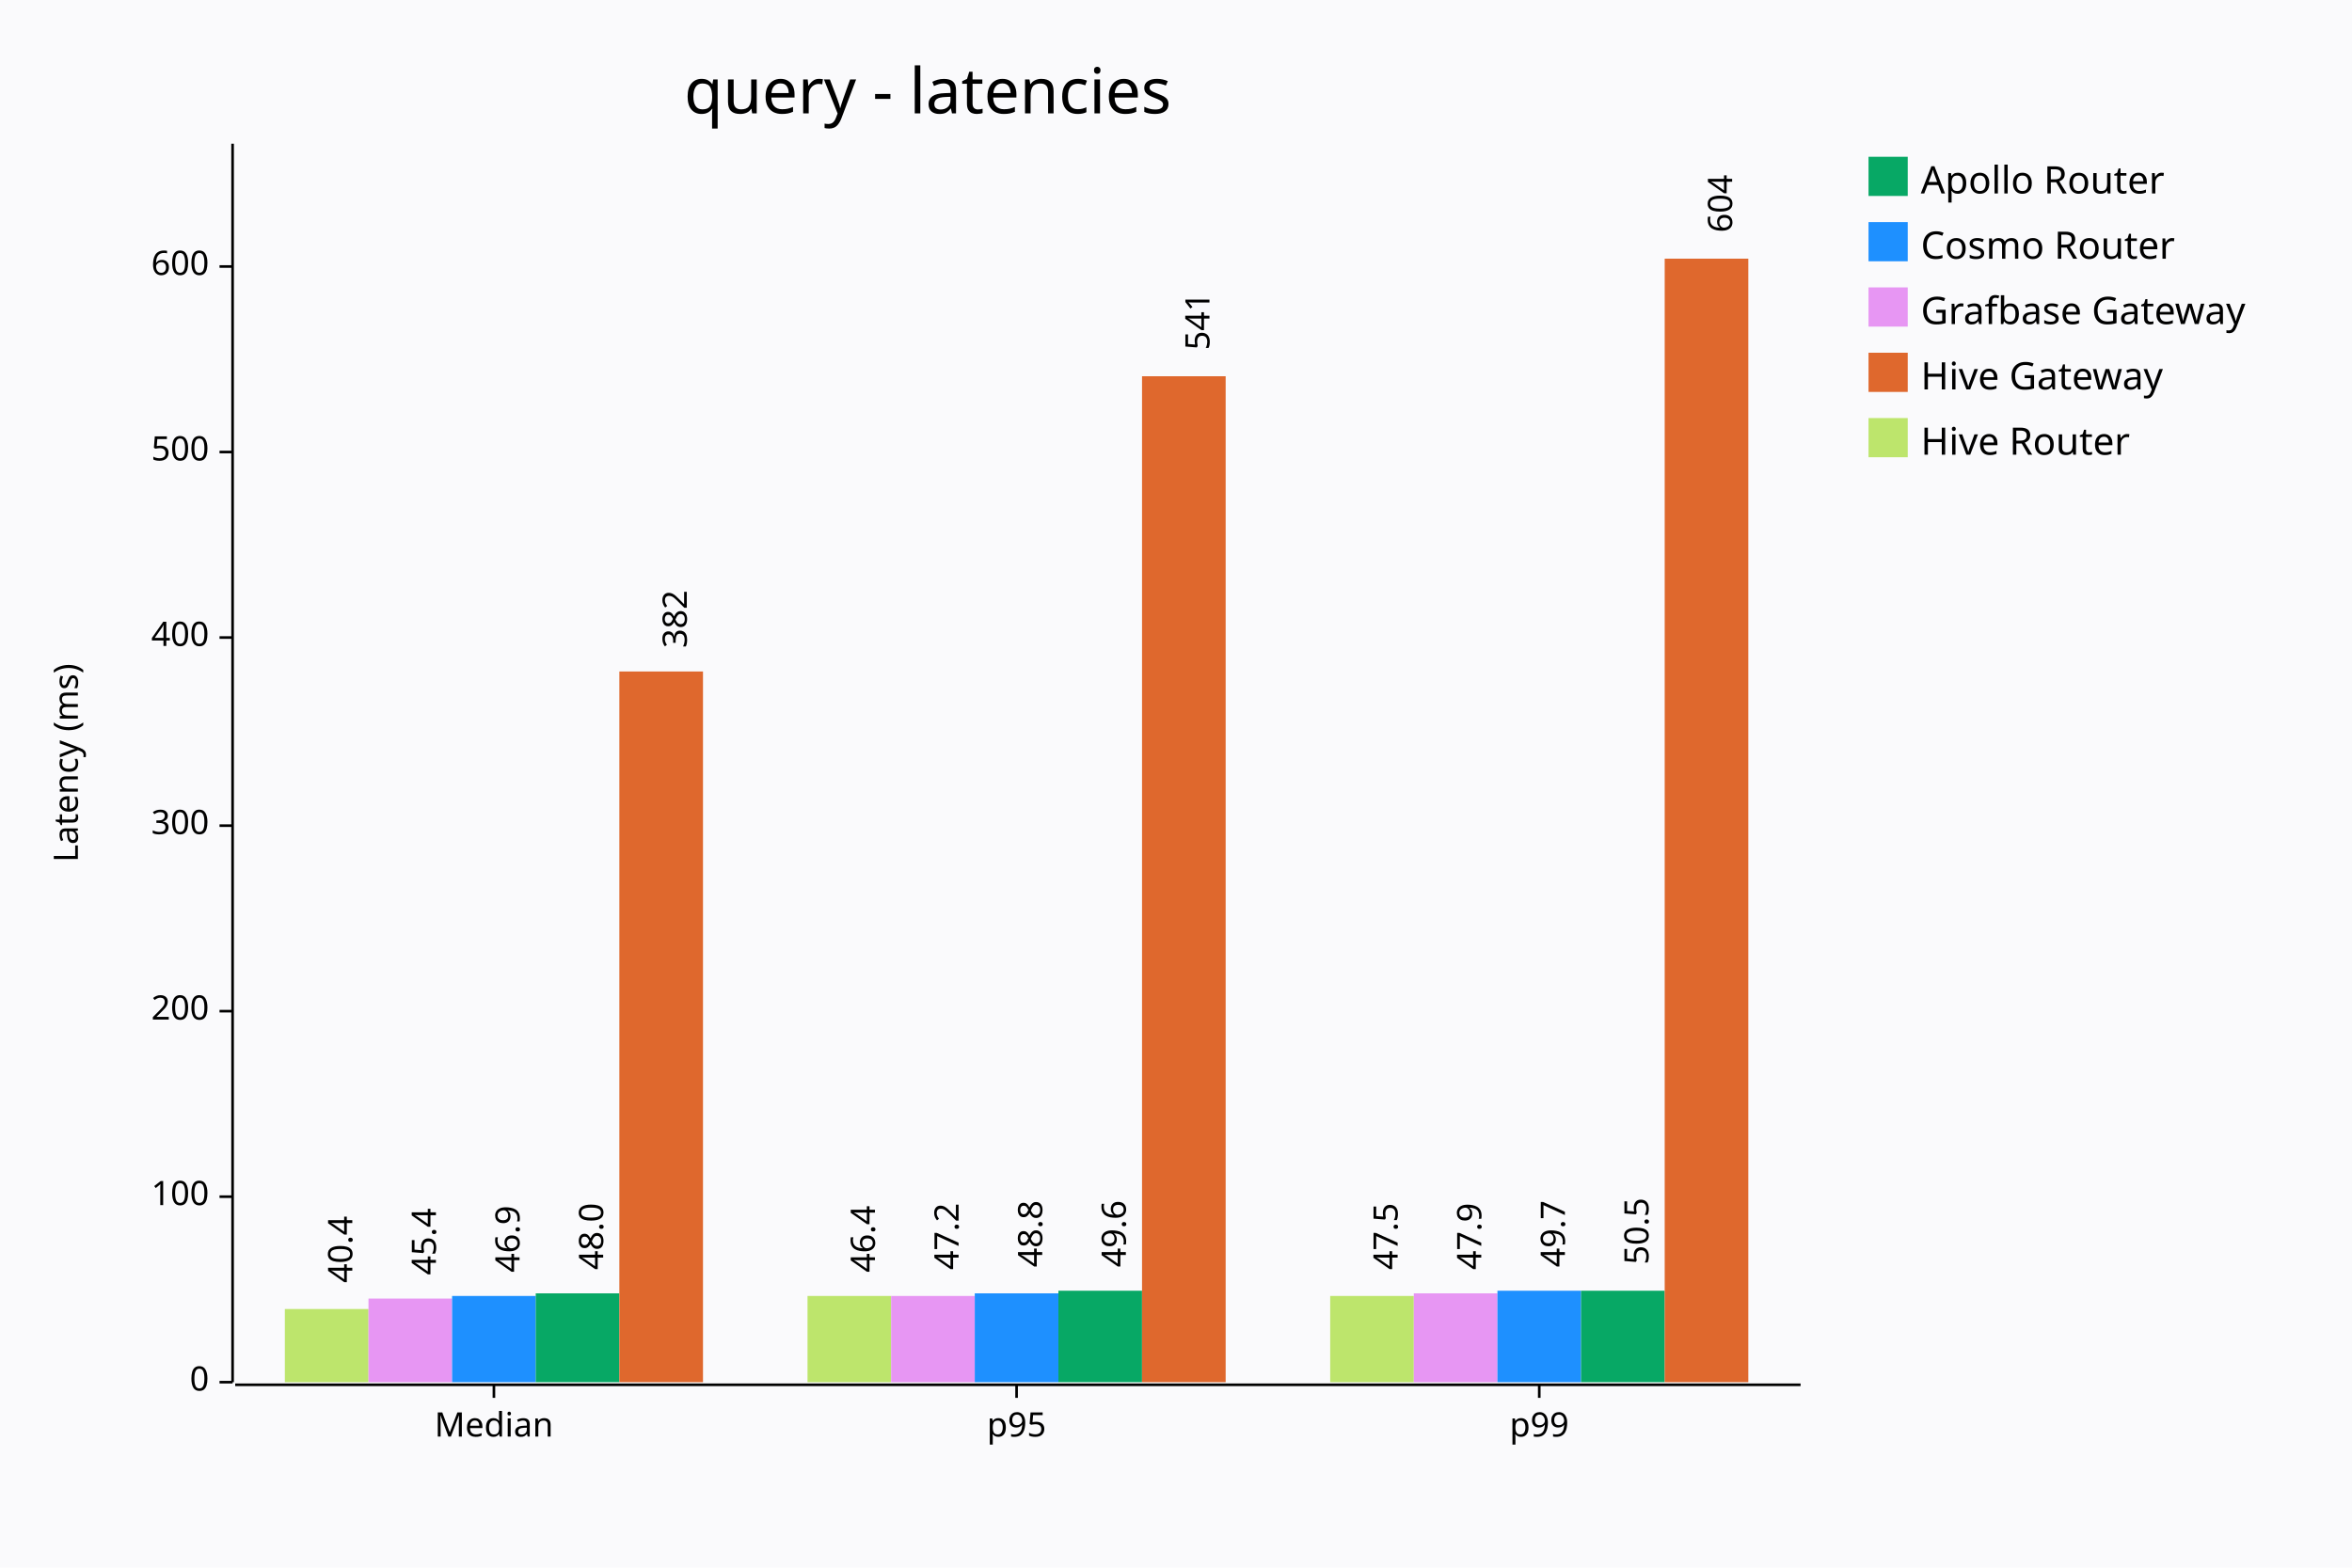
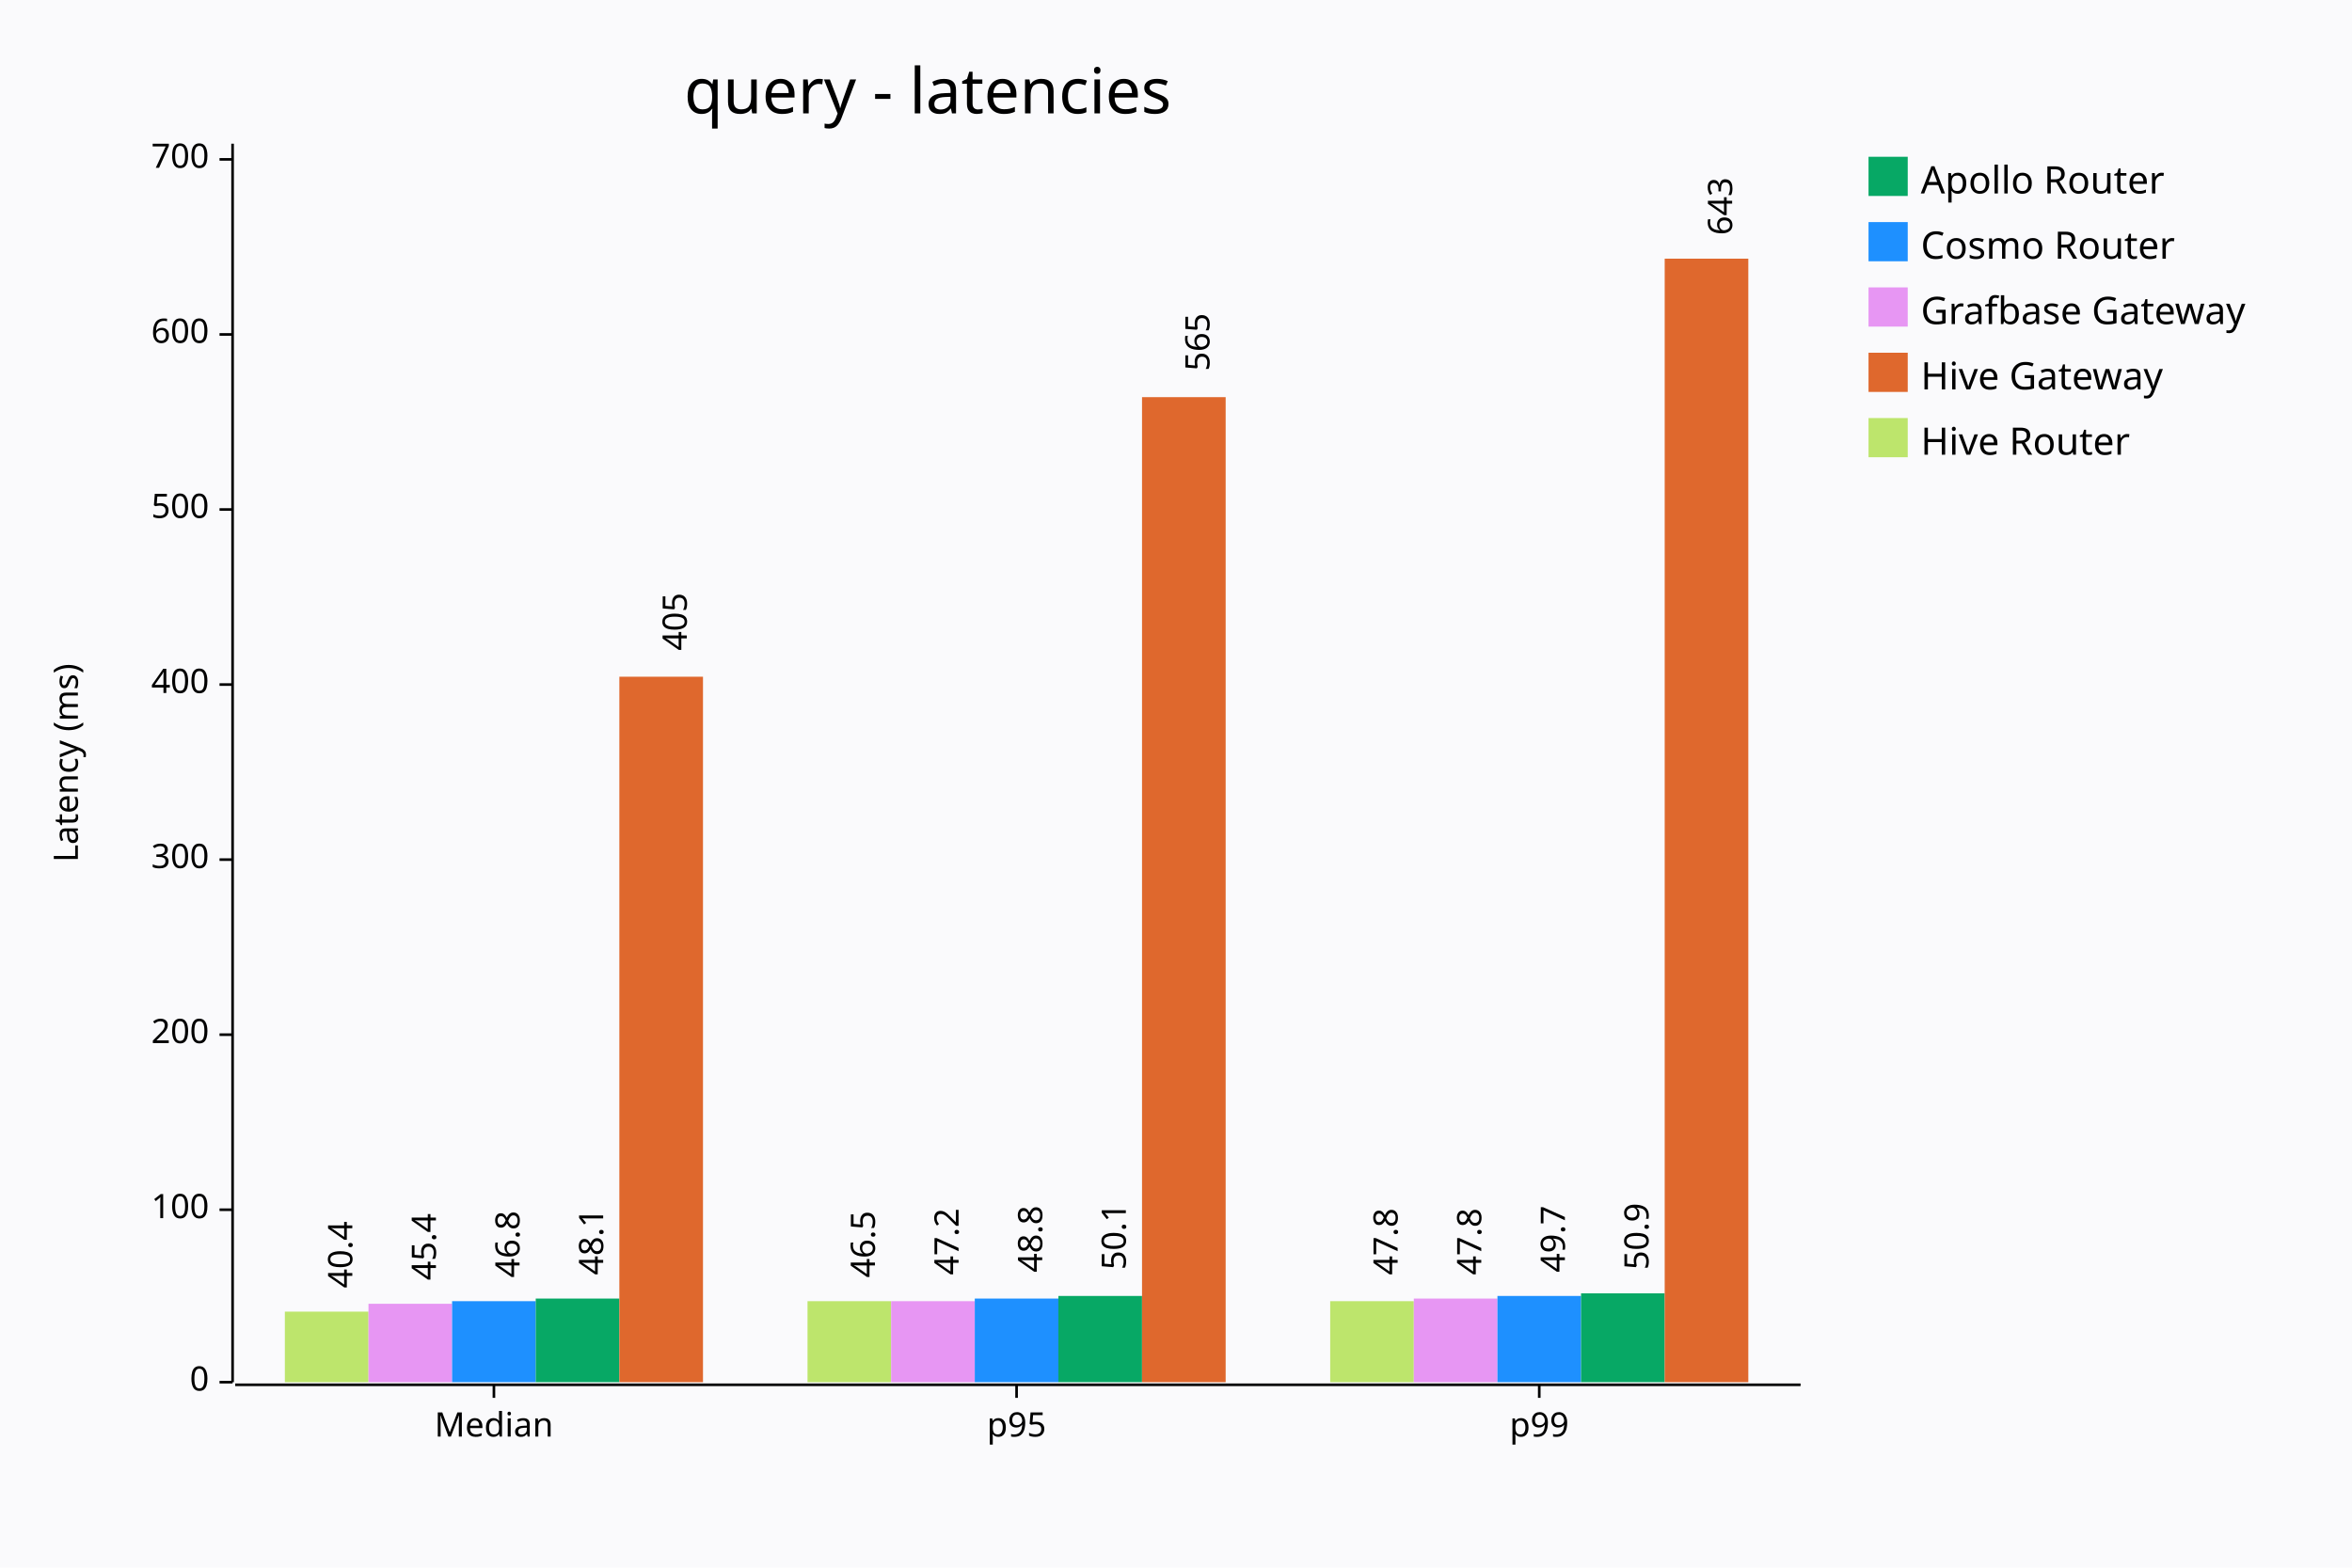
<svg xmlns="http://www.w3.org/2000/svg" width="900" height="600" viewBox="0 0 900 600">
  <rect x="0" y="0" width="900" height="600" opacity="1" fill="#FAFAFC" stroke="none" />
  <text x="355" y="25" dy="0.76em" text-anchor="middle" font-family="sans-serif" font-size="24.194" opacity="1" fill="#000000">
query - latencies
</text>
  <text x="20" y="292" dy="0.76em" text-anchor="middle" font-family="sans-serif" font-size="12.903" opacity="1" fill="#000000" transform="rotate(270, 20, 292)">
Latency (ms)
</text>
  <polyline fill="none" opacity="1" stroke="#000000" stroke-width="1" points="89,55 89,529 " />
  <text x="80" y="529" dy="0.5ex" text-anchor="end" font-family="sans-serif" font-size="12.903" opacity="1" fill="#000000">
0
</text>
  <polyline fill="none" opacity="1" stroke="#000000" stroke-width="1" points="84,529 89,529 " />
-   <text x="80" y="458" dy="0.5ex" text-anchor="end" font-family="sans-serif" font-size="12.903" opacity="1" fill="#000000">
+   <text x="80" y="463" dy="0.5ex" text-anchor="end" font-family="sans-serif" font-size="12.903" opacity="1" fill="#000000">
100
</text>
-   <polyline fill="none" opacity="1" stroke="#000000" stroke-width="1" points="84,458 89,458 " />
-   <text x="80" y="387" dy="0.5ex" text-anchor="end" font-family="sans-serif" font-size="12.903" opacity="1" fill="#000000">
+   <polyline fill="none" opacity="1" stroke="#000000" stroke-width="1" points="84,463 89,463 " />
+   <text x="80" y="396" dy="0.5ex" text-anchor="end" font-family="sans-serif" font-size="12.903" opacity="1" fill="#000000">
200
</text>
-   <polyline fill="none" opacity="1" stroke="#000000" stroke-width="1" points="84,387 89,387 " />
-   <text x="80" y="316" dy="0.5ex" text-anchor="end" font-family="sans-serif" font-size="12.903" opacity="1" fill="#000000">
+   <polyline fill="none" opacity="1" stroke="#000000" stroke-width="1" points="84,396 89,396 " />
+   <text x="80" y="329" dy="0.5ex" text-anchor="end" font-family="sans-serif" font-size="12.903" opacity="1" fill="#000000">
300
</text>
-   <polyline fill="none" opacity="1" stroke="#000000" stroke-width="1" points="84,316 89,316 " />
-   <text x="80" y="244" dy="0.5ex" text-anchor="end" font-family="sans-serif" font-size="12.903" opacity="1" fill="#000000">
+   <polyline fill="none" opacity="1" stroke="#000000" stroke-width="1" points="84,329 89,329 " />
+   <text x="80" y="262" dy="0.5ex" text-anchor="end" font-family="sans-serif" font-size="12.903" opacity="1" fill="#000000">
400
</text>
-   <polyline fill="none" opacity="1" stroke="#000000" stroke-width="1" points="84,244 89,244 " />
-   <text x="80" y="173" dy="0.5ex" text-anchor="end" font-family="sans-serif" font-size="12.903" opacity="1" fill="#000000">
+   <polyline fill="none" opacity="1" stroke="#000000" stroke-width="1" points="84,262 89,262 " />
+   <text x="80" y="195" dy="0.5ex" text-anchor="end" font-family="sans-serif" font-size="12.903" opacity="1" fill="#000000">
500
</text>
-   <polyline fill="none" opacity="1" stroke="#000000" stroke-width="1" points="84,173 89,173 " />
-   <text x="80" y="102" dy="0.5ex" text-anchor="end" font-family="sans-serif" font-size="12.903" opacity="1" fill="#000000">
+   <polyline fill="none" opacity="1" stroke="#000000" stroke-width="1" points="84,195 89,195 " />
+   <text x="80" y="128" dy="0.5ex" text-anchor="end" font-family="sans-serif" font-size="12.903" opacity="1" fill="#000000">
600
</text>
-   <polyline fill="none" opacity="1" stroke="#000000" stroke-width="1" points="84,102 89,102 " />
+   <polyline fill="none" opacity="1" stroke="#000000" stroke-width="1" points="84,128 89,128 " />
+   <text x="80" y="61" dy="0.5ex" text-anchor="end" font-family="sans-serif" font-size="12.903" opacity="1" fill="#000000">
+ 700
+ </text>
+   <polyline fill="none" opacity="1" stroke="#000000" stroke-width="1" points="84,61 89,61 " />
  <polyline fill="none" opacity="1" stroke="#000000" stroke-width="1" points="90,530 689,530 " />
  <text x="189" y="540" dy="0.76em" text-anchor="middle" font-family="sans-serif" font-size="12.903" opacity="1" fill="#000000">
Median
</text>
  <polyline fill="none" opacity="1" stroke="#000000" stroke-width="1" points="189,530 189,535 " />
  <text x="389" y="540" dy="0.76em" text-anchor="middle" font-family="sans-serif" font-size="12.903" opacity="1" fill="#000000">
p95
</text>
  <polyline fill="none" opacity="1" stroke="#000000" stroke-width="1" points="389,530 389,535 " />
  <text x="589" y="540" dy="0.76em" text-anchor="middle" font-family="sans-serif" font-size="12.903" opacity="1" fill="#000000">
p99
</text>
  <polyline fill="none" opacity="1" stroke="#000000" stroke-width="1" points="589,530 589,535 " />
-   <rect x="109" y="501" width="32" height="28" opacity="1" fill="#BDE56C" stroke="none" />
-   <rect x="309" y="496" width="32" height="33" opacity="1" fill="#BDE56C" stroke="none" />
-   <rect x="509" y="496" width="32" height="33" opacity="1" fill="#BDE56C" stroke="none" />
-   <text x="125" y="491" dy="0.76em" text-anchor="start" font-family="sans-serif" font-size="12.903" opacity="1" fill="#000000" transform="rotate(270, 125, 491)">
+   <rect x="109" y="502" width="32" height="27" opacity="1" fill="#BDE56C" stroke="none" />
+   <rect x="309" y="498" width="32" height="31" opacity="1" fill="#BDE56C" stroke="none" />
+   <rect x="509" y="498" width="32" height="31" opacity="1" fill="#BDE56C" stroke="none" />
+   <text x="125" y="493" dy="0.76em" text-anchor="start" font-family="sans-serif" font-size="12.903" opacity="1" fill="#000000" transform="rotate(270, 125, 493)">
40.4
</text>
-   <text x="325" y="487" dy="0.76em" text-anchor="start" font-family="sans-serif" font-size="12.903" opacity="1" fill="#000000" transform="rotate(270, 325, 487)">
- 46.4
+   <text x="325" y="489" dy="0.76em" text-anchor="start" font-family="sans-serif" font-size="12.903" opacity="1" fill="#000000" transform="rotate(270, 325, 489)">
+ 46.5
</text>
-   <text x="525" y="486" dy="0.76em" text-anchor="start" font-family="sans-serif" font-size="12.903" opacity="1" fill="#000000" transform="rotate(270, 525, 486)">
- 47.5
+   <text x="525" y="488" dy="0.76em" text-anchor="start" font-family="sans-serif" font-size="12.903" opacity="1" fill="#000000" transform="rotate(270, 525, 488)">
+ 47.8
</text>
-   <rect x="141" y="497" width="32" height="32" opacity="1" fill="#E796F3" stroke="none" />
-   <rect x="341" y="496" width="32" height="33" opacity="1" fill="#E796F3" stroke="none" />
-   <rect x="541" y="495" width="32" height="34" opacity="1" fill="#E796F3" stroke="none" />
-   <text x="157" y="488" dy="0.76em" text-anchor="start" font-family="sans-serif" font-size="12.903" opacity="1" fill="#000000" transform="rotate(270, 157, 488)">
+   <rect x="141" y="499" width="32" height="30" opacity="1" fill="#E796F3" stroke="none" />
+   <rect x="341" y="498" width="32" height="31" opacity="1" fill="#E796F3" stroke="none" />
+   <rect x="541" y="497" width="32" height="32" opacity="1" fill="#E796F3" stroke="none" />
+   <text x="157" y="490" dy="0.76em" text-anchor="start" font-family="sans-serif" font-size="12.903" opacity="1" fill="#000000" transform="rotate(270, 157, 490)">
45.4
</text>
-   <text x="357" y="486" dy="0.76em" text-anchor="start" font-family="sans-serif" font-size="12.903" opacity="1" fill="#000000" transform="rotate(270, 357, 486)">
+   <text x="357" y="488" dy="0.76em" text-anchor="start" font-family="sans-serif" font-size="12.903" opacity="1" fill="#000000" transform="rotate(270, 357, 488)">
47.2
</text>
-   <text x="557" y="486" dy="0.76em" text-anchor="start" font-family="sans-serif" font-size="12.903" opacity="1" fill="#000000" transform="rotate(270, 557, 486)">
- 47.9
+   <text x="557" y="488" dy="0.76em" text-anchor="start" font-family="sans-serif" font-size="12.903" opacity="1" fill="#000000" transform="rotate(270, 557, 488)">
+ 47.8
</text>
-   <rect x="173" y="496" width="32" height="33" opacity="1" fill="#1E90FF" stroke="none" />
-   <rect x="373" y="495" width="32" height="34" opacity="1" fill="#1E90FF" stroke="none" />
-   <rect x="573" y="494" width="32" height="35" opacity="1" fill="#1E90FF" stroke="none" />
-   <text x="189" y="487" dy="0.76em" text-anchor="start" font-family="sans-serif" font-size="12.903" opacity="1" fill="#000000" transform="rotate(270, 189, 487)">
- 46.9
+   <rect x="173" y="498" width="32" height="31" opacity="1" fill="#1E90FF" stroke="none" />
+   <rect x="373" y="497" width="32" height="32" opacity="1" fill="#1E90FF" stroke="none" />
+   <rect x="573" y="496" width="32" height="33" opacity="1" fill="#1E90FF" stroke="none" />
+   <text x="189" y="489" dy="0.76em" text-anchor="start" font-family="sans-serif" font-size="12.903" opacity="1" fill="#000000" transform="rotate(270, 189, 489)">
+ 46.8
</text>
-   <text x="389" y="485" dy="0.76em" text-anchor="start" font-family="sans-serif" font-size="12.903" opacity="1" fill="#000000" transform="rotate(270, 389, 485)">
+   <text x="389" y="487" dy="0.76em" text-anchor="start" font-family="sans-serif" font-size="12.903" opacity="1" fill="#000000" transform="rotate(270, 389, 487)">
48.8
</text>
-   <text x="589" y="485" dy="0.76em" text-anchor="start" font-family="sans-serif" font-size="12.903" opacity="1" fill="#000000" transform="rotate(270, 589, 485)">
+   <text x="589" y="487" dy="0.76em" text-anchor="start" font-family="sans-serif" font-size="12.903" opacity="1" fill="#000000" transform="rotate(270, 589, 487)">
49.7
</text>
-   <rect x="205" y="495" width="32" height="34" opacity="1" fill="#07A865" stroke="none" />
-   <rect x="405" y="494" width="32" height="35" opacity="1" fill="#07A865" stroke="none" />
-   <rect x="605" y="494" width="32" height="35" opacity="1" fill="#07A865" stroke="none" />
-   <text x="221" y="486" dy="0.76em" text-anchor="start" font-family="sans-serif" font-size="12.903" opacity="1" fill="#000000" transform="rotate(270, 221, 486)">
- 48.0
+   <rect x="205" y="497" width="32" height="32" opacity="1" fill="#07A865" stroke="none" />
+   <rect x="405" y="496" width="32" height="33" opacity="1" fill="#07A865" stroke="none" />
+   <rect x="605" y="495" width="32" height="34" opacity="1" fill="#07A865" stroke="none" />
+   <text x="221" y="488" dy="0.76em" text-anchor="start" font-family="sans-serif" font-size="12.903" opacity="1" fill="#000000" transform="rotate(270, 221, 488)">
+ 48.1
</text>
-   <text x="421" y="485" dy="0.76em" text-anchor="start" font-family="sans-serif" font-size="12.903" opacity="1" fill="#000000" transform="rotate(270, 421, 485)">
- 49.6
+   <text x="421" y="486" dy="0.76em" text-anchor="start" font-family="sans-serif" font-size="12.903" opacity="1" fill="#000000" transform="rotate(270, 421, 486)">
+ 50.1
</text>
-   <text x="621" y="484" dy="0.76em" text-anchor="start" font-family="sans-serif" font-size="12.903" opacity="1" fill="#000000" transform="rotate(270, 621, 484)">
- 50.5
+   <text x="621" y="486" dy="0.76em" text-anchor="start" font-family="sans-serif" font-size="12.903" opacity="1" fill="#000000" transform="rotate(270, 621, 486)">
+ 50.9
</text>
-   <rect x="237" y="257" width="32" height="272" opacity="1" fill="#DF682D" stroke="none" />
-   <rect x="437" y="144" width="32" height="385" opacity="1" fill="#DF682D" stroke="none" />
+   <rect x="237" y="259" width="32" height="270" opacity="1" fill="#DF682D" stroke="none" />
+   <rect x="437" y="152" width="32" height="377" opacity="1" fill="#DF682D" stroke="none" />
  <rect x="637" y="99" width="32" height="430" opacity="1" fill="#DF682D" stroke="none" />
-   <text x="253" y="248" dy="0.76em" text-anchor="start" font-family="sans-serif" font-size="12.903" opacity="1" fill="#000000" transform="rotate(270, 253, 248)">
- 382
+   <text x="253" y="249" dy="0.76em" text-anchor="start" font-family="sans-serif" font-size="12.903" opacity="1" fill="#000000" transform="rotate(270, 253, 249)">
+ 405
</text>
-   <text x="453" y="134" dy="0.76em" text-anchor="start" font-family="sans-serif" font-size="12.903" opacity="1" fill="#000000" transform="rotate(270, 453, 134)">
- 541
+   <text x="453" y="142" dy="0.76em" text-anchor="start" font-family="sans-serif" font-size="12.903" opacity="1" fill="#000000" transform="rotate(270, 453, 142)">
+ 565
</text>
-   <text x="653" y="89" dy="0.76em" text-anchor="start" font-family="sans-serif" font-size="12.903" opacity="1" fill="#000000" transform="rotate(270, 653, 89)">
- 604
+   <text x="653" y="90" dy="0.76em" text-anchor="start" font-family="sans-serif" font-size="12.903" opacity="1" fill="#000000" transform="rotate(270, 653, 90)">
+ 643
</text>
  <rect x="715" y="60" width="15" height="15" opacity="1" fill="#07A865" stroke="none" />
  <text x="735" y="63" dy="0.76em" text-anchor="start" font-family="sans-serif" font-size="14.516" opacity="1" fill="#000000">
Apollo Router
</text>
  <rect x="715" y="85" width="15" height="15" opacity="1" fill="#1E90FF" stroke="none" />
  <text x="735" y="88" dy="0.76em" text-anchor="start" font-family="sans-serif" font-size="14.516" opacity="1" fill="#000000">
Cosmo Router
</text>
  <rect x="715" y="110" width="15" height="15" opacity="1" fill="#E796F3" stroke="none" />
  <text x="735" y="113" dy="0.76em" text-anchor="start" font-family="sans-serif" font-size="14.516" opacity="1" fill="#000000">
Grafbase Gateway
</text>
  <rect x="715" y="135" width="15" height="15" opacity="1" fill="#DF682D" stroke="none" />
  <text x="735" y="138" dy="0.76em" text-anchor="start" font-family="sans-serif" font-size="14.516" opacity="1" fill="#000000">
Hive Gateway
</text>
  <rect x="715" y="160" width="15" height="15" opacity="1" fill="#BDE56C" stroke="none" />
  <text x="735" y="163" dy="0.76em" text-anchor="start" font-family="sans-serif" font-size="14.516" opacity="1" fill="#000000">
Hive Router
</text>
</svg>
